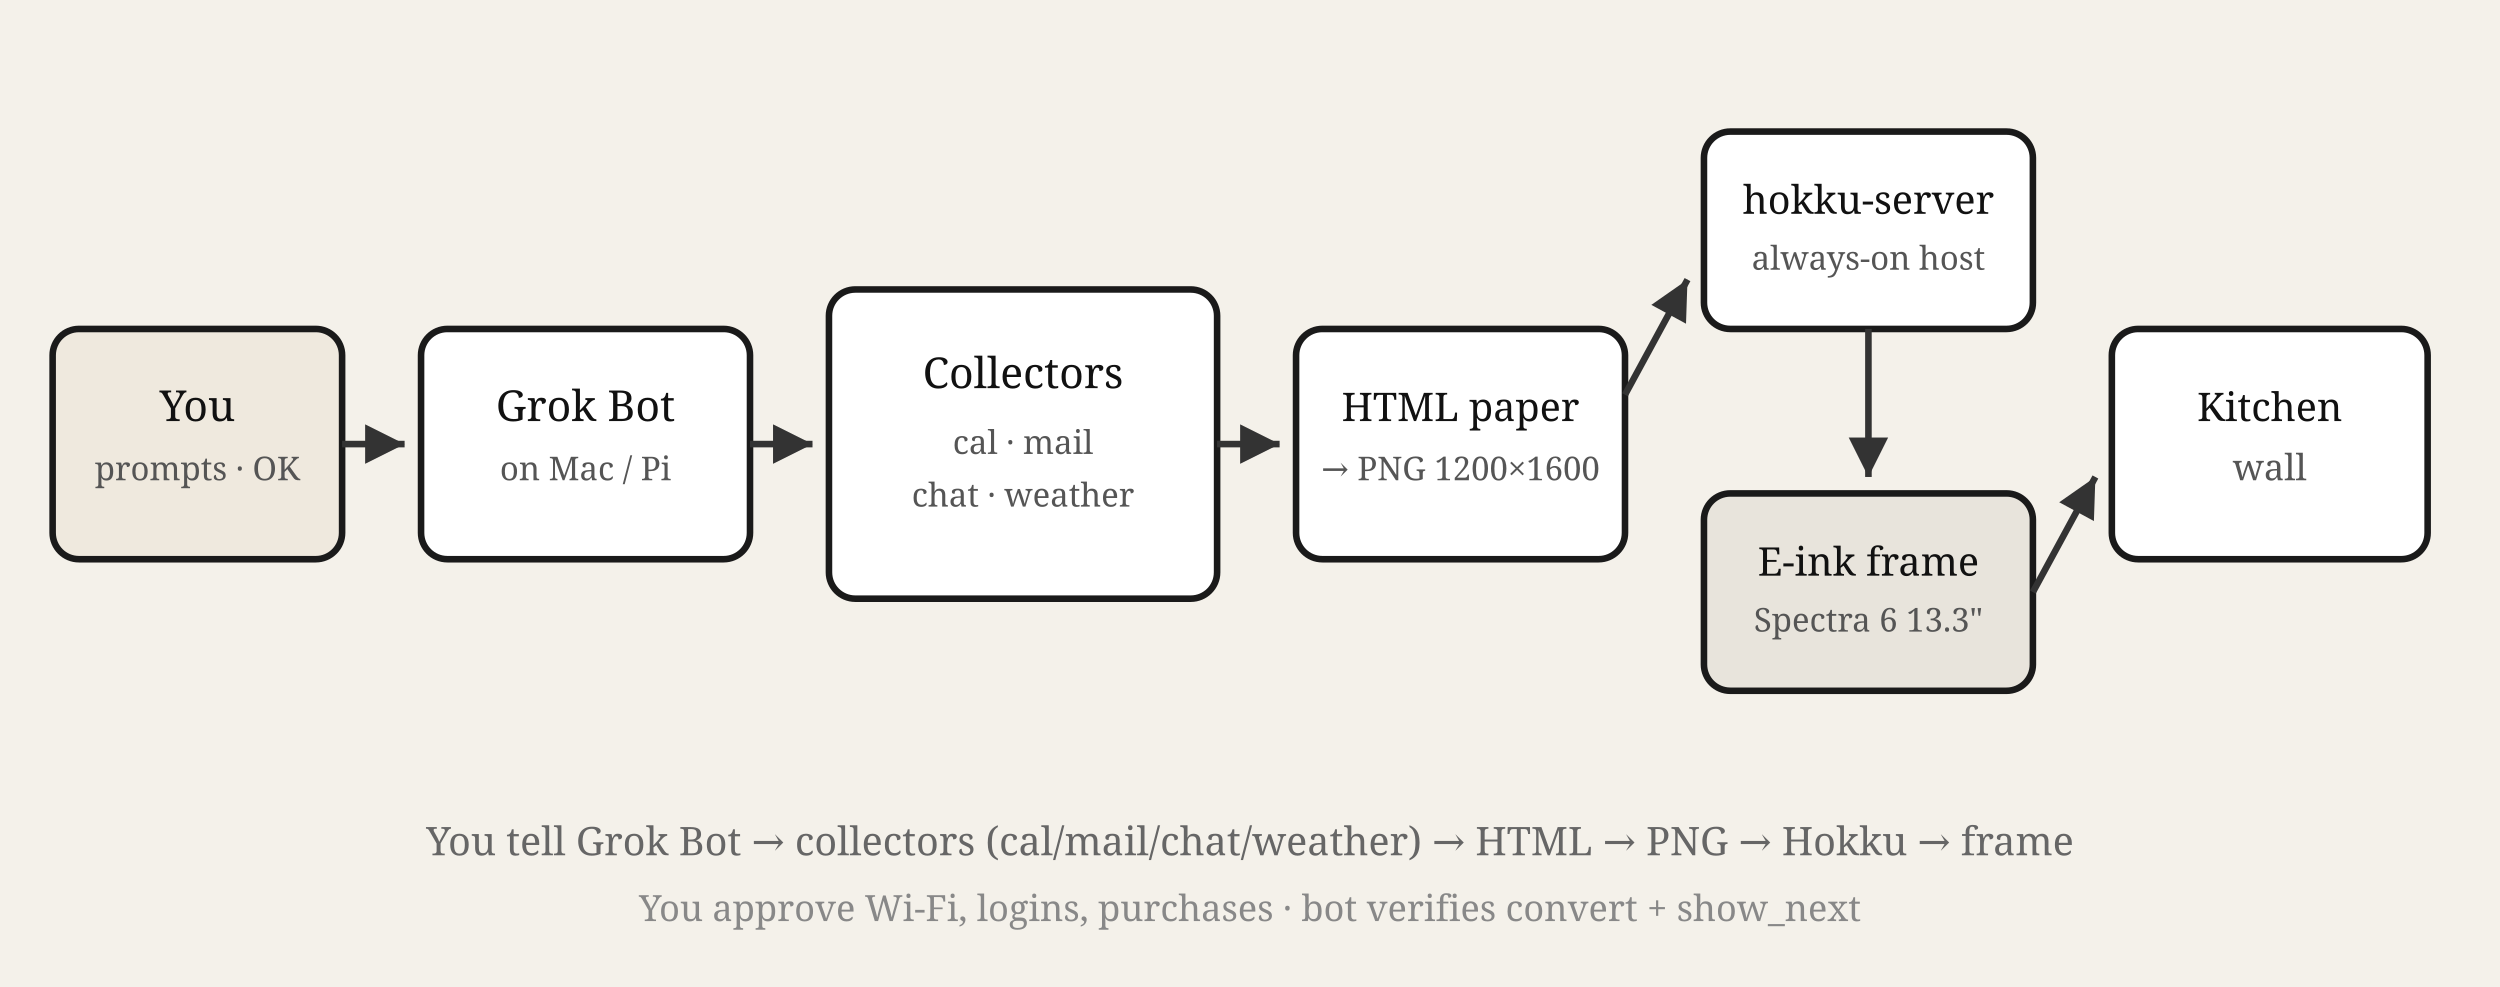
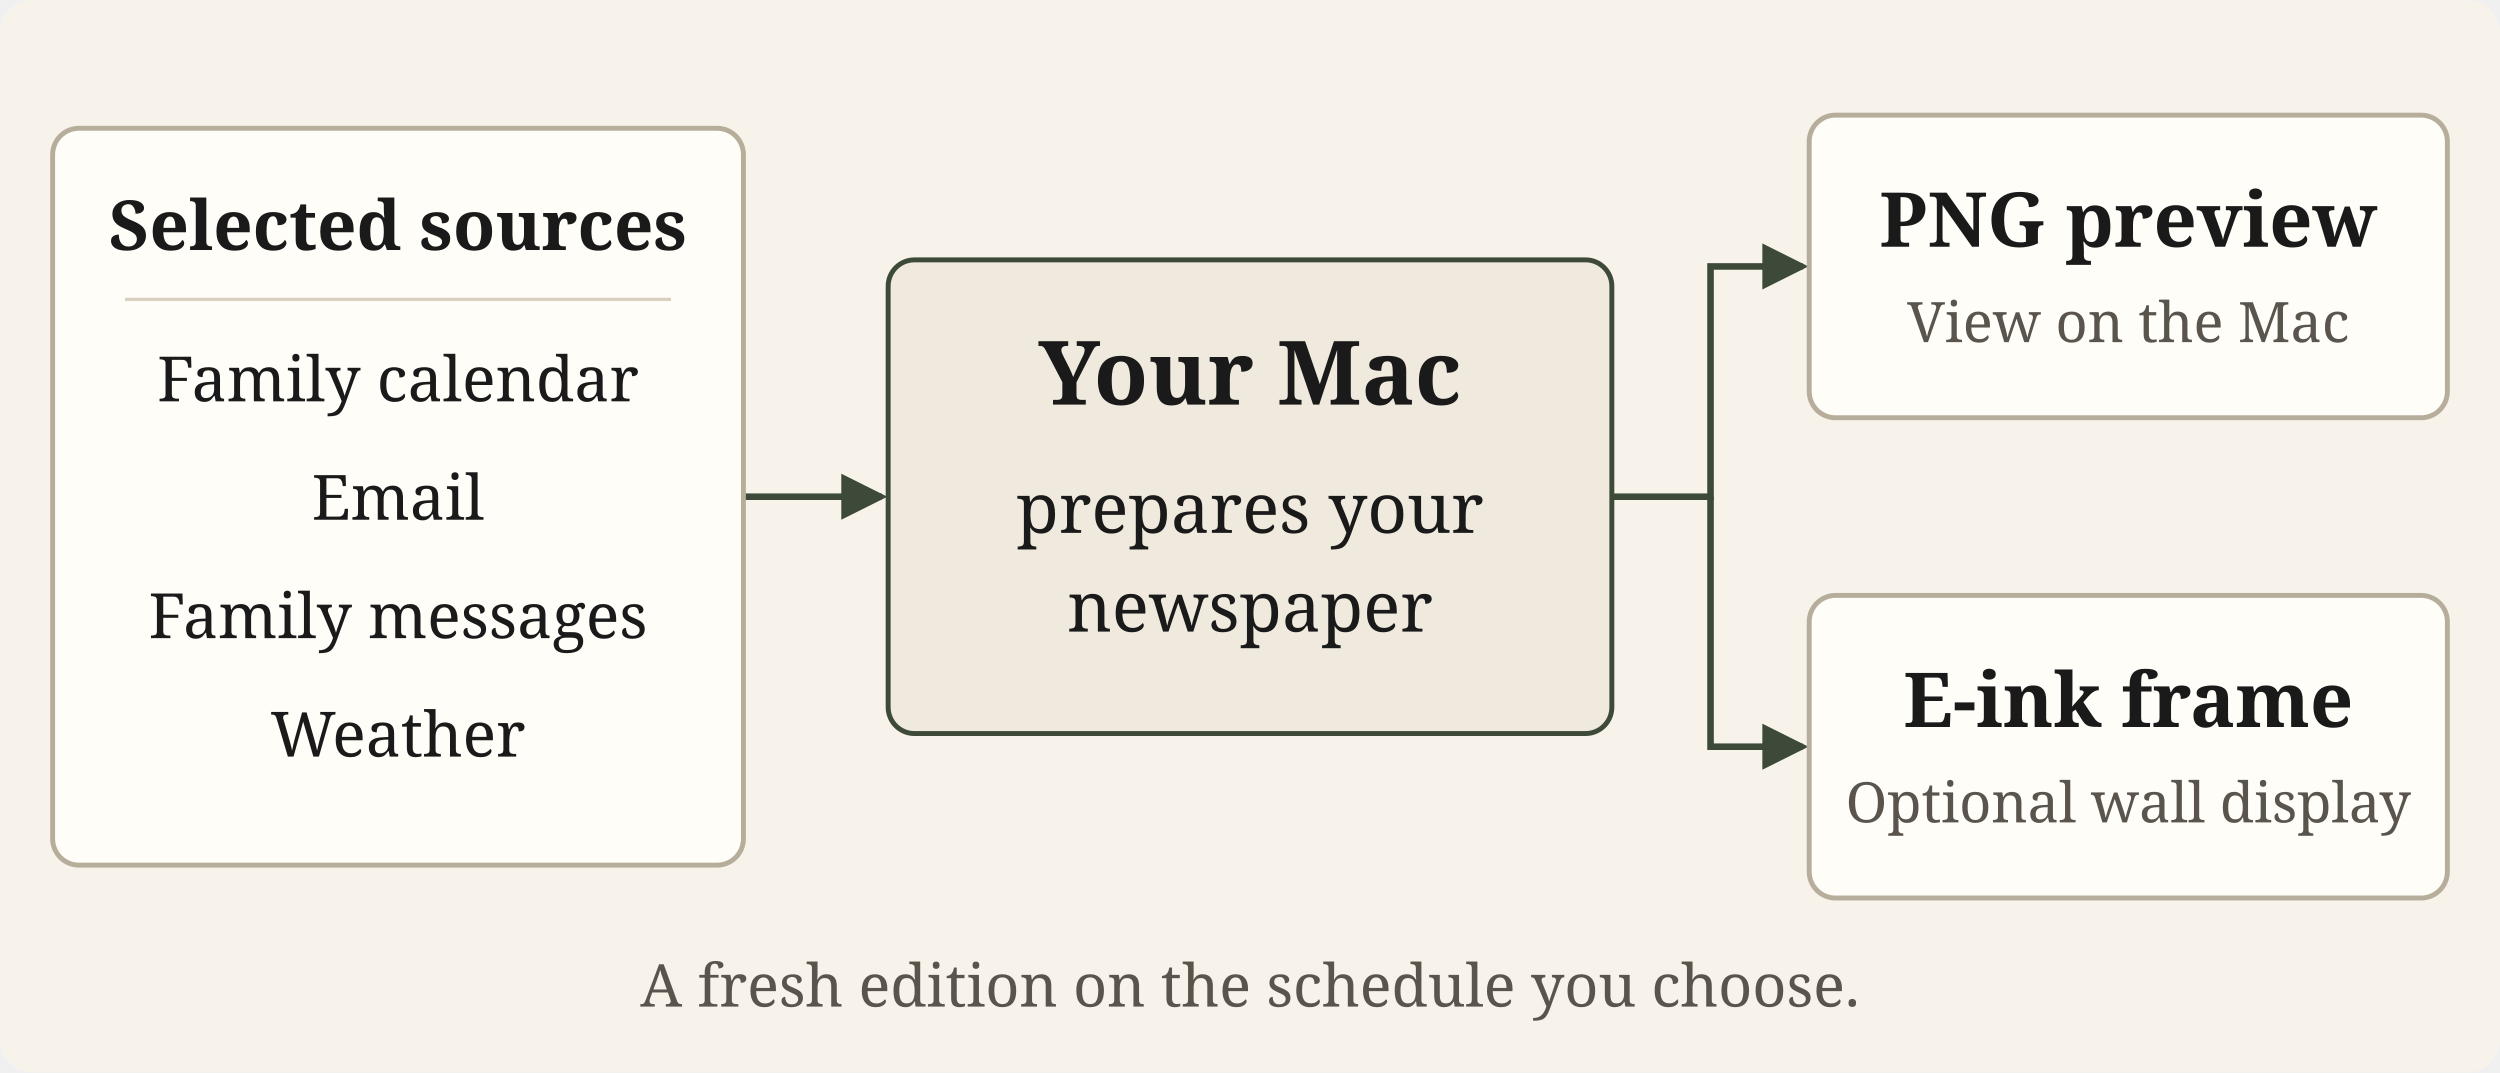
- <svg xmlns="http://www.w3.org/2000/svg" viewBox="0 0 760 300" role="img" aria-label="Architecture diagram with Grok Bot">
-   <rect width="760" height="300" fill="#f4f1ea" />
+ <svg xmlns="http://www.w3.org/2000/svg" viewBox="0 0 760 326" role="img" aria-labelledby="diagram-title diagram-desc">
+   <rect width="760" height="326" rx="10" fill="#f7f3eb" />
  <defs>
-     <marker id="arrow" markerWidth="8" markerHeight="8" refX="6" refY="3" orient="auto">
-       <path d="M0,0 L6,3 L0,6 Z" fill="#333" />
+     <marker id="arrow" viewBox="0 0 8 8" refX="7" refY="4" markerWidth="7" markerHeight="7" orient="auto-start-reverse">
+       <path d="M0,0 L8,4 L0,8 Z" fill="#3d4a3a" />
    </marker>
  </defs>
-   <rect x="16" y="100" width="88" height="70" rx="8" fill="#efe9de" stroke="#1a1a1a" stroke-width="2" />
-   <text x="60" y="128" text-anchor="middle" font-family="Georgia, serif" font-size="13" fill="#111">You</text>
-   <text x="60" y="146" text-anchor="middle" font-family="Georgia, serif" font-size="10" fill="#555">prompts · OK</text>
-   <rect x="128" y="100" width="100" height="70" rx="8" fill="#fff" stroke="#1a1a1a" stroke-width="2" />
-   <text x="178" y="128" text-anchor="middle" font-family="Georgia, serif" font-size="13" fill="#111">Grok Bot</text>
-   <text x="178" y="146" text-anchor="middle" font-family="Georgia, serif" font-size="10" fill="#555">on Mac / Pi</text>
-   <rect x="252" y="88" width="118" height="94" rx="8" fill="#fff" stroke="#1a1a1a" stroke-width="2" />
-   <text x="311" y="118" text-anchor="middle" font-family="Georgia, serif" font-size="13" fill="#111">Collectors</text>
-   <text x="311" y="138" text-anchor="middle" font-family="Georgia, serif" font-size="10" fill="#555">cal · mail</text>
-   <text x="311" y="154" text-anchor="middle" font-family="Georgia, serif" font-size="10" fill="#555">chat · weather</text>
-   <rect x="394" y="100" width="100" height="70" rx="8" fill="#fff" stroke="#1a1a1a" stroke-width="2" />
-   <text x="444" y="128" text-anchor="middle" font-family="Georgia, serif" font-size="12" fill="#111">HTML paper</text>
-   <text x="444" y="146" text-anchor="middle" font-family="Georgia, serif" font-size="10" fill="#555">→ PNG 1200×1600</text>
-   <rect x="518" y="40" width="100" height="60" rx="8" fill="#fff" stroke="#1a1a1a" stroke-width="2" />
-   <text x="568" y="65" text-anchor="middle" font-family="Georgia, serif" font-size="12" fill="#111">hokku-server</text>
-   <text x="568" y="82" text-anchor="middle" font-family="Georgia, serif" font-size="10" fill="#555">always-on host</text>
-   <rect x="518" y="150" width="100" height="60" rx="8" fill="#e8e4dc" stroke="#1a1a1a" stroke-width="2" />
-   <text x="568" y="175" text-anchor="middle" font-family="Georgia, serif" font-size="12" fill="#111">E-ink frame</text>
-   <text x="568" y="192" text-anchor="middle" font-family="Georgia, serif" font-size="10" fill="#555">Spectra 6 13.3"</text>
-   <rect x="642" y="100" width="96" height="70" rx="8" fill="#fff" stroke="#1a1a1a" stroke-width="2" />
-   <text x="690" y="128" text-anchor="middle" font-family="Georgia, serif" font-size="12" fill="#111">Kitchen</text>
-   <text x="690" y="146" text-anchor="middle" font-family="Georgia, serif" font-size="11" fill="#555">wall</text>
-   <line x1="104" y1="135" x2="123" y2="135" stroke="#333" stroke-width="2" marker-end="url(#arrow)" />
-   <line x1="228" y1="135" x2="247" y2="135" stroke="#333" stroke-width="2" marker-end="url(#arrow)" />
-   <line x1="370" y1="135" x2="389" y2="135" stroke="#333" stroke-width="2" marker-end="url(#arrow)" />
-   <line x1="494" y1="120" x2="513" y2="85" stroke="#333" stroke-width="2" marker-end="url(#arrow)" />
-   <line x1="568" y1="100" x2="568" y2="145" stroke="#333" stroke-width="2" marker-end="url(#arrow)" />
-   <line x1="618" y1="180" x2="637" y2="145" stroke="#333" stroke-width="2" marker-end="url(#arrow)" />
-   <text x="380" y="260" text-anchor="middle" font-family="Georgia, serif" font-size="12" fill="#666">You tell Grok Bot → collectors (cal/mail/chat/weather) → HTML → PNG → Hokku → frame</text>
-   <text x="380" y="280" text-anchor="middle" font-family="Georgia, serif" font-size="11" fill="#888">You approve Wi‑Fi, logins, purchases · bot verifies convert + show_next</text>
+   <g fill="none" stroke="#3d4a3a" stroke-width="2" marker-end="url(#arrow)">
+     <path d="M226 151 H268" />
+     <path d="M490 151 H520 V81 H548" />
+     <path d="M520 151 V227 H548" />
+   </g>
+   <g stroke="#b7ad9b" stroke-width="1.5">
+     <rect x="16" y="39" width="210" height="224" rx="8" fill="#fffdf8" />
+     <rect x="270" y="79" width="220" height="144" rx="8" fill="#efe9de" stroke="#3d4a3a" />
+     <rect x="550" y="35" width="194" height="92" rx="8" fill="#fffdf8" />
+     <rect x="550" y="181" width="194" height="92" rx="8" fill="#fffdf8" />
+   </g>
+   <g fill="#1a1a1a" font-family="Georgia, serif" text-anchor="middle">
+     <text x="121" y="76" font-size="21" font-weight="700">Selected sources</text>
+     <line x1="38" y1="91" x2="204" y2="91" stroke="#d9d0c0" />
+     <text x="121" y="122" font-size="19">Family calendar</text>
+     <text x="121" y="158" font-size="19">Email</text>
+     <text x="121" y="194" font-size="19">Family messages</text>
+     <text x="121" y="230" font-size="19">Weather</text>
+     <text x="380" y="123" font-size="27" font-weight="700">Your Mac</text>
+     <text x="380" y="162" font-size="21">prepares your</text>
+     <text x="380" y="192" font-size="21">newspaper</text>
+     <text x="647" y="75" font-size="23" font-weight="700">PNG preview</text>
+     <text x="647" y="104" font-size="17" fill="#5a554c">View on the Mac</text>
+     <text x="647" y="221" font-size="23" font-weight="700">E-ink frame</text>
+     <text x="647" y="250" font-size="17" fill="#5a554c">Optional wall display</text>
+     <text x="380" y="306" font-size="18" fill="#5a554c">A fresh edition on the schedule you choose.</text>
+   </g>
</svg>
